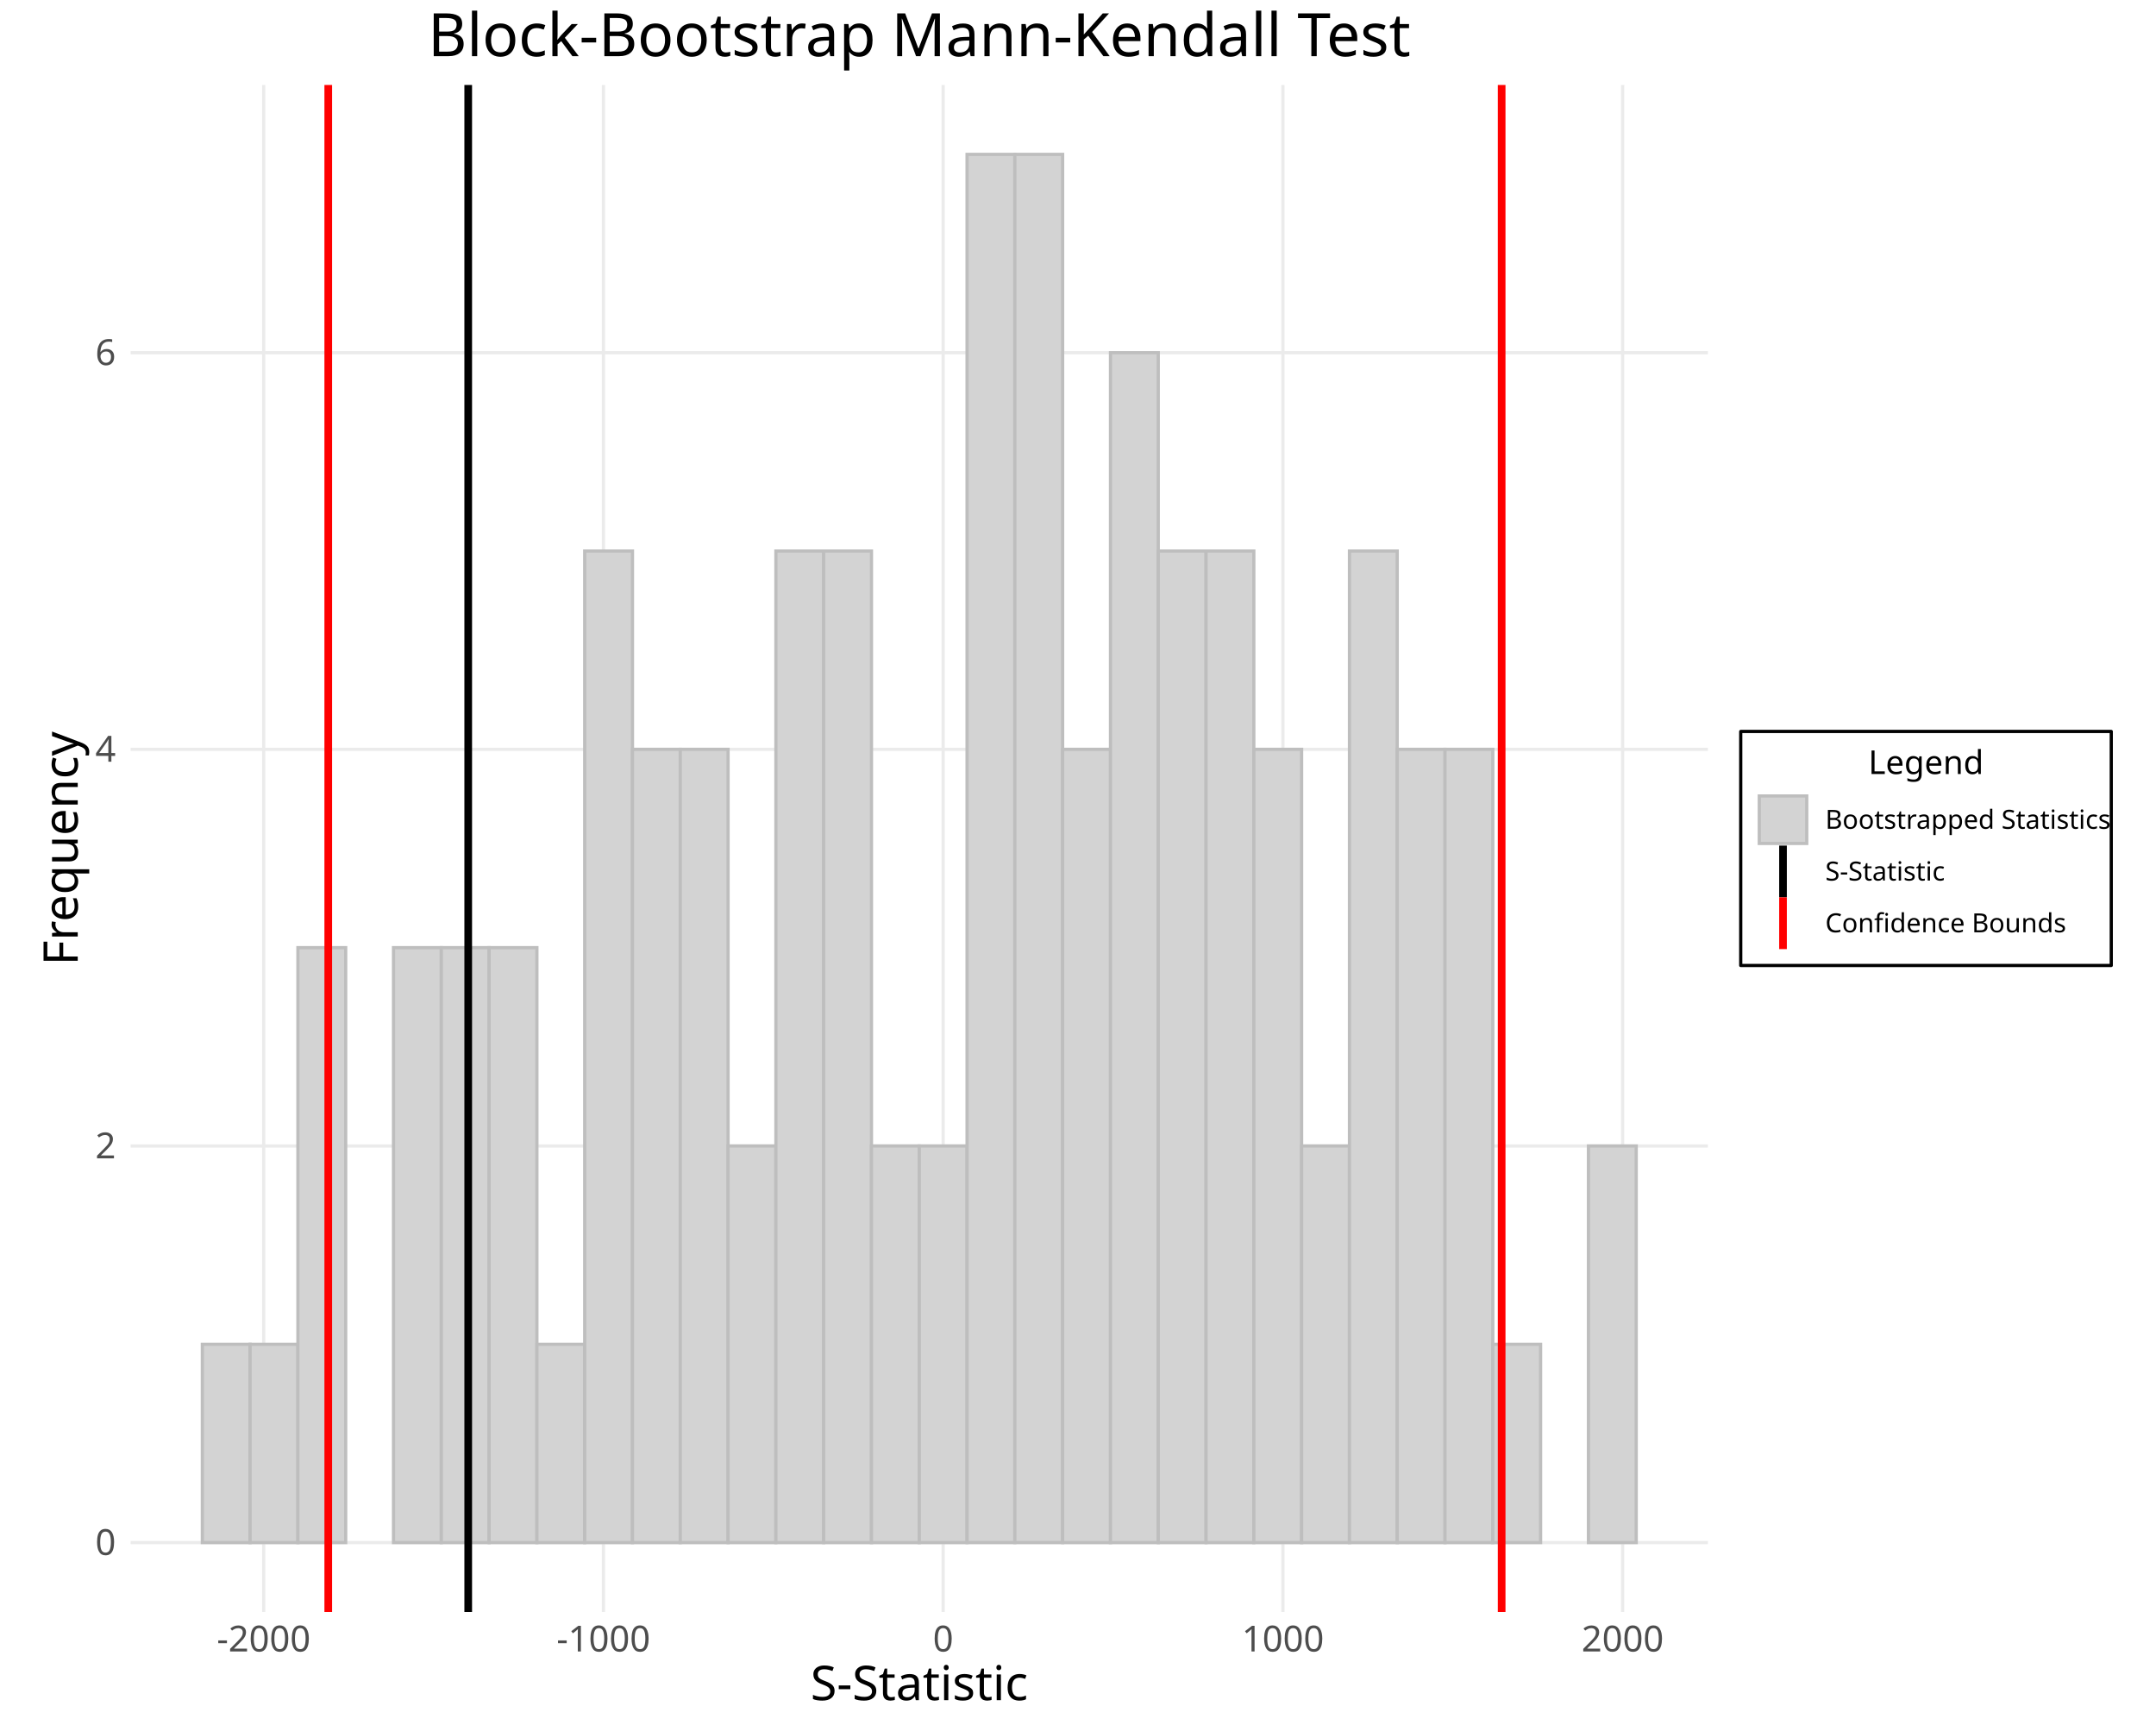
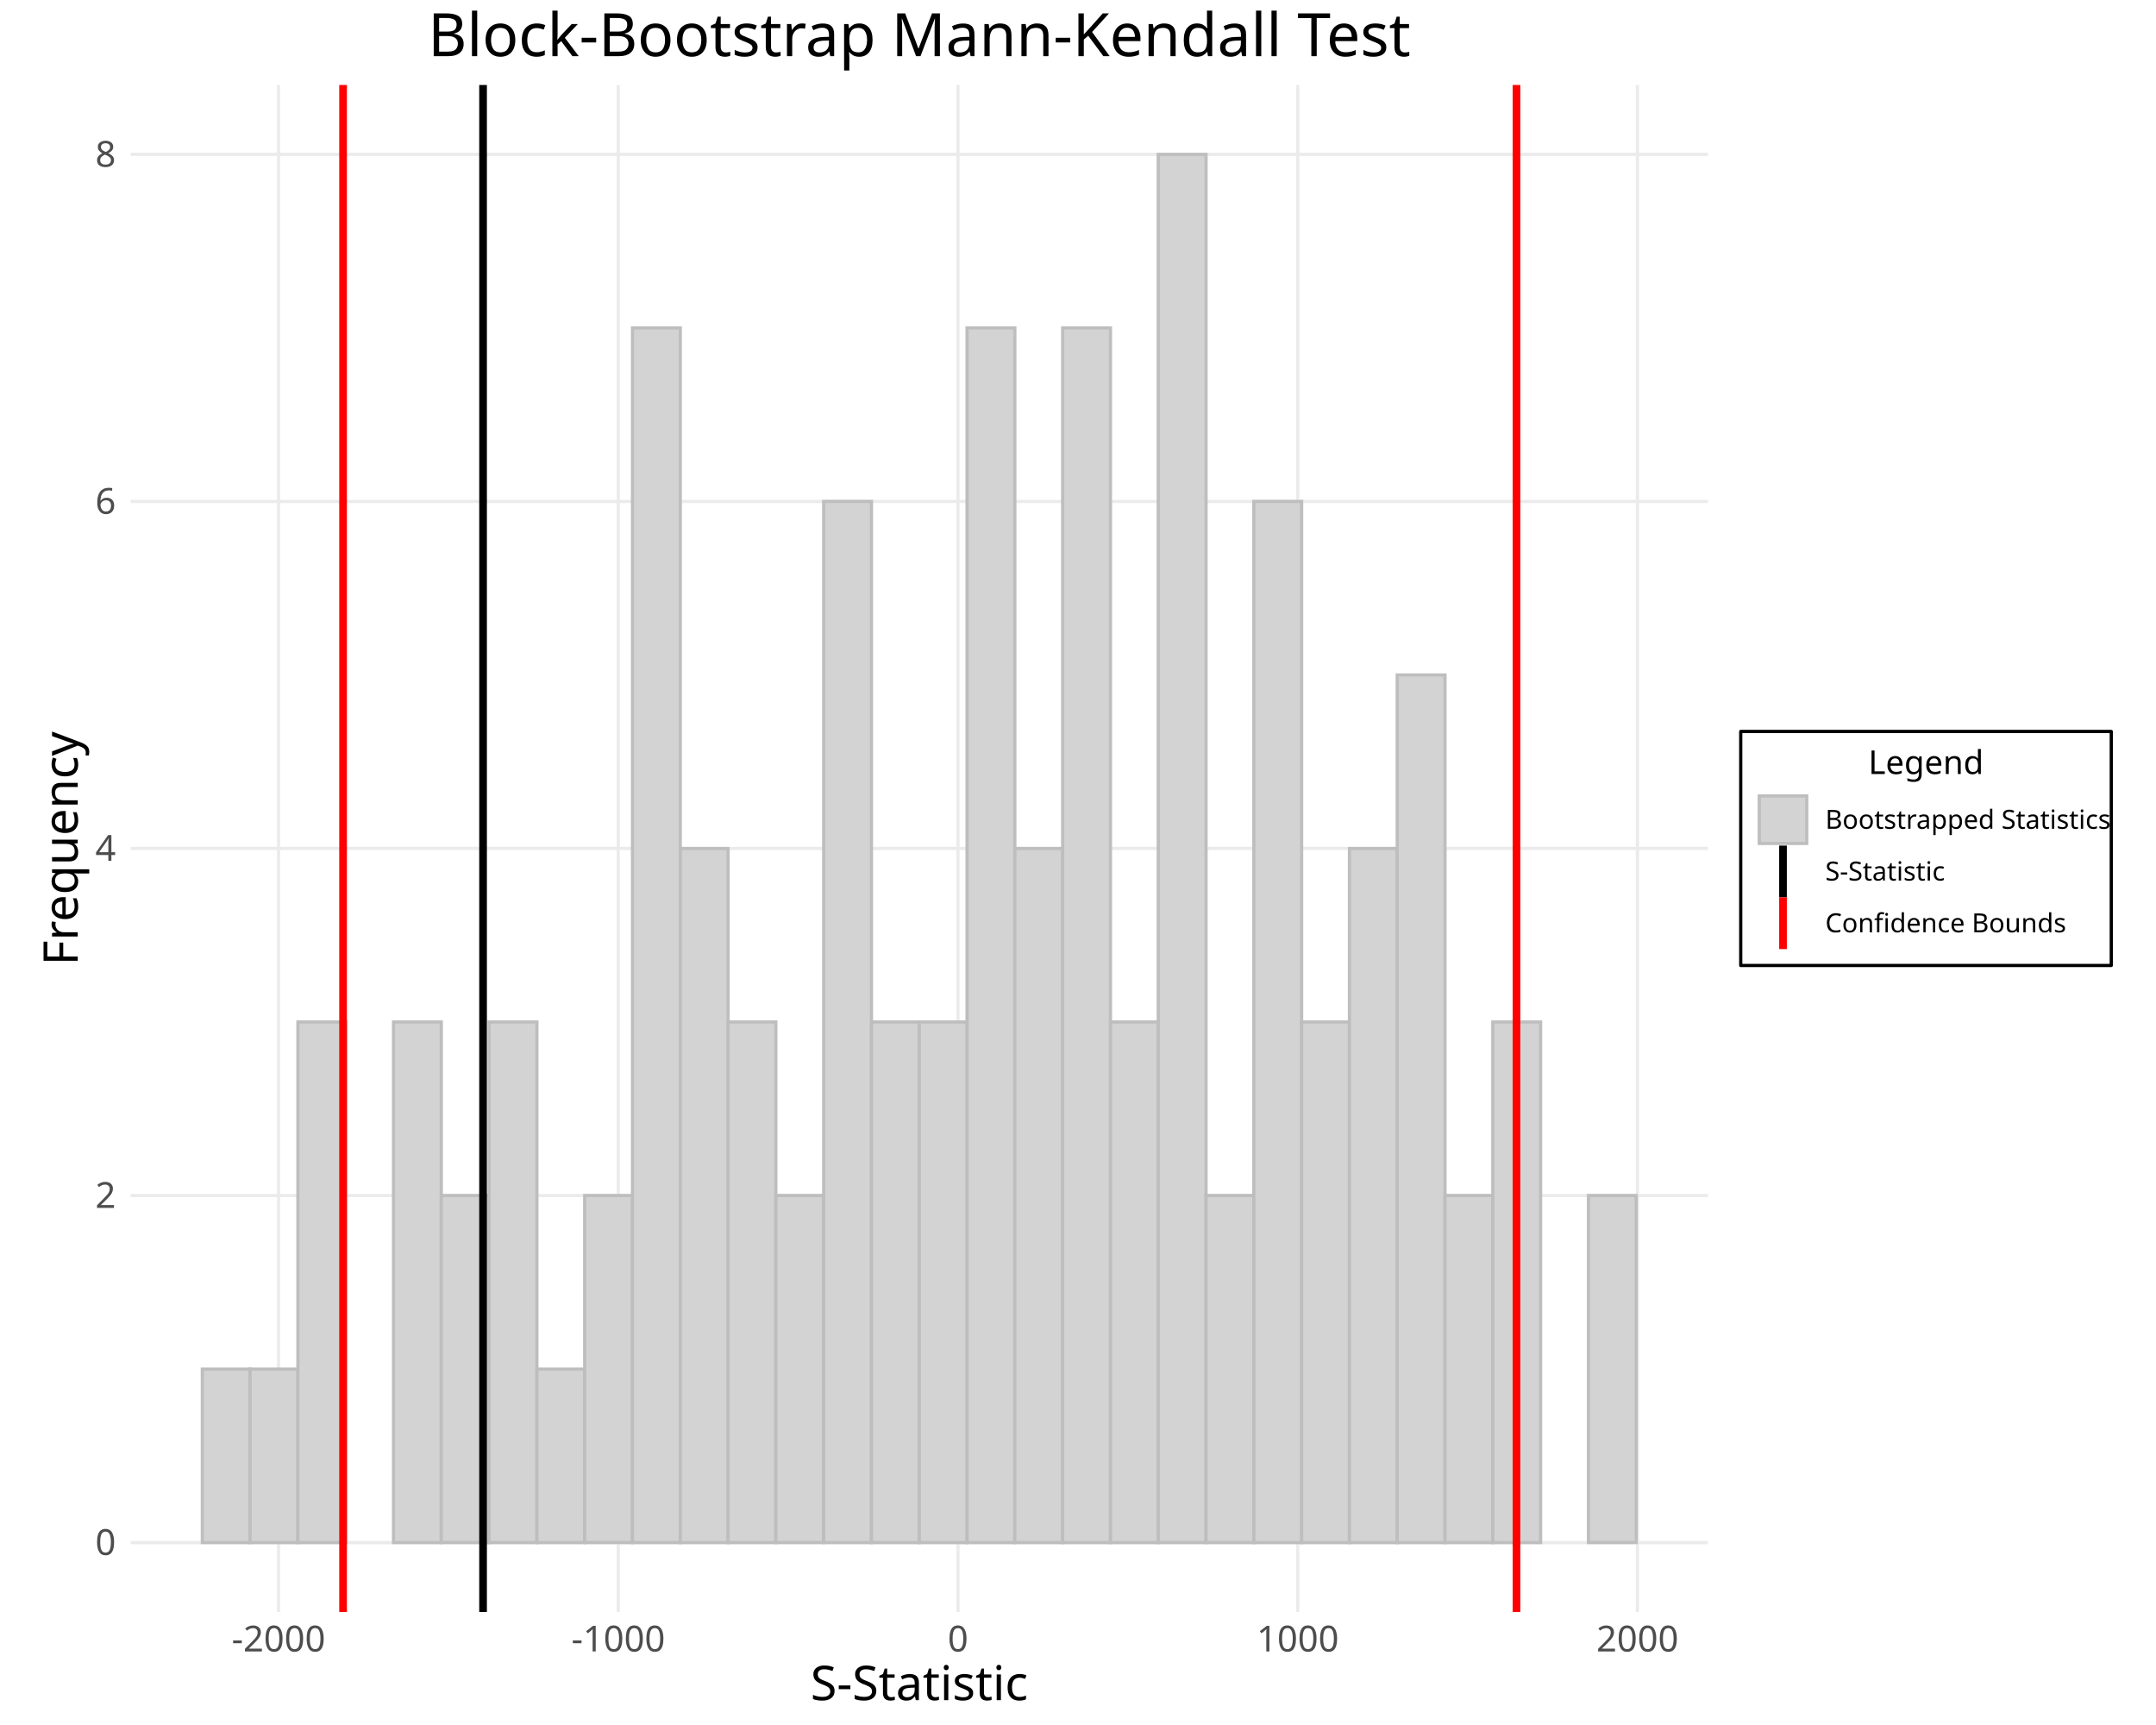
<svg xmlns="http://www.w3.org/2000/svg" class="svglite" data-engine-version="2.0" width="720.00pt" height="576.00pt" viewBox="0 0 720.00 576.00">
  <defs>
    <style type="text/css">
    .svglite line, .svglite polyline, .svglite polygon, .svglite path, .svglite rect, .svglite circle {
      fill: none;
      stroke: #000000;
      stroke-linecap: round;
      stroke-linejoin: round;
      stroke-miterlimit: 10.00;
    }
  </style>
  </defs>
  <rect width="100%" height="100%" style="stroke: none; fill: #FFFFFF;" />
  <defs>
    <clipPath id="cpMC4wMHw3MjAuMDB8MC4wMHw1NzYuMDA=">
      <rect x="0.00" y="0.00" width="720.00" height="576.00" />
    </clipPath>
  </defs>
  <g clip-path="url(#cpMC4wMHw3MjAuMDB8MC4wMHw1NzYuMDA=)">
    <rect x="0.00" y="0.00" width="720.00" height="576.00" style="stroke-width: 1.07; stroke: none; fill: #FFFFFF;" />
  </g>
  <defs>
    <clipPath id="cpNDMuNjJ8NTcwLjM2fDI4LjM4fDUzOC4yNw==">
      <rect x="43.62" y="28.38" width="526.74" height="509.89" />
    </clipPath>
  </defs>
  <g clip-path="url(#cpNDMuNjJ8NTcwLjM2fDI4LjM4fDUzOC4yNw==)">
    <polyline points="43.62,515.09 570.36,515.09 " style="stroke-width: 1.07; stroke: #EBEBEB; stroke-linecap: butt;" />
-     <polyline points="43.62,382.65 570.36,382.65 " style="stroke-width: 1.07; stroke: #EBEBEB; stroke-linecap: butt;" />
-     <polyline points="43.62,250.21 570.36,250.21 " style="stroke-width: 1.07; stroke: #EBEBEB; stroke-linecap: butt;" />
-     <polyline points="43.62,117.77 570.36,117.77 " style="stroke-width: 1.07; stroke: #EBEBEB; stroke-linecap: butt;" />
-     <polyline points="88.06,538.27 88.06,28.38 " style="stroke-width: 1.07; stroke: #EBEBEB; stroke-linecap: butt;" />
-     <polyline points="201.52,538.27 201.52,28.38 " style="stroke-width: 1.07; stroke: #EBEBEB; stroke-linecap: butt;" />
-     <polyline points="314.97,538.27 314.97,28.38 " style="stroke-width: 1.07; stroke: #EBEBEB; stroke-linecap: butt;" />
-     <polyline points="428.43,538.27 428.43,28.38 " style="stroke-width: 1.07; stroke: #EBEBEB; stroke-linecap: butt;" />
-     <polyline points="541.88,538.27 541.88,28.38 " style="stroke-width: 1.07; stroke: #EBEBEB; stroke-linecap: butt;" />
-     <rect x="67.57" y="448.87" width="15.96" height="66.22" style="stroke-width: 1.07; stroke: #BEBEBE; stroke-linecap: butt; stroke-linejoin: miter; fill: #D3D3D3;" />
-     <rect x="83.53" y="448.87" width="15.96" height="66.22" style="stroke-width: 1.07; stroke: #BEBEBE; stroke-linecap: butt; stroke-linejoin: miter; fill: #D3D3D3;" />
-     <rect x="99.49" y="316.43" width="15.96" height="198.66" style="stroke-width: 1.07; stroke: #BEBEBE; stroke-linecap: butt; stroke-linejoin: miter; fill: #D3D3D3;" />
+     <polyline points="43.62,399.20 570.36,399.20 " style="stroke-width: 1.07; stroke: #EBEBEB; stroke-linecap: butt;" />
+     <polyline points="43.62,283.32 570.36,283.32 " style="stroke-width: 1.07; stroke: #EBEBEB; stroke-linecap: butt;" />
+     <polyline points="43.62,167.44 570.36,167.44 " style="stroke-width: 1.07; stroke: #EBEBEB; stroke-linecap: butt;" />
+     <polyline points="43.62,51.55 570.36,51.55 " style="stroke-width: 1.07; stroke: #EBEBEB; stroke-linecap: butt;" />
+     <polyline points="93.02,538.27 93.02,28.38 " style="stroke-width: 1.07; stroke: #EBEBEB; stroke-linecap: butt;" />
+     <polyline points="206.47,538.27 206.47,28.38 " style="stroke-width: 1.07; stroke: #EBEBEB; stroke-linecap: butt;" />
+     <polyline points="319.92,538.27 319.92,28.38 " style="stroke-width: 1.07; stroke: #EBEBEB; stroke-linecap: butt;" />
+     <polyline points="433.38,538.27 433.38,28.38 " style="stroke-width: 1.07; stroke: #EBEBEB; stroke-linecap: butt;" />
+     <polyline points="546.83,538.27 546.83,28.38 " style="stroke-width: 1.07; stroke: #EBEBEB; stroke-linecap: butt;" />
+     <rect x="67.57" y="457.15" width="15.96" height="57.94" style="stroke-width: 1.07; stroke: #BEBEBE; stroke-linecap: butt; stroke-linejoin: miter; fill: #D3D3D3;" />
+     <rect x="83.53" y="457.15" width="15.96" height="57.94" style="stroke-width: 1.07; stroke: #BEBEBE; stroke-linecap: butt; stroke-linejoin: miter; fill: #D3D3D3;" />
+     <rect x="99.49" y="341.26" width="15.96" height="173.83" style="stroke-width: 1.07; stroke: #BEBEBE; stroke-linecap: butt; stroke-linejoin: miter; fill: #D3D3D3;" />
    <rect x="115.45" y="515.09" width="15.96" height="0.00" style="stroke-width: 1.07; stroke: #BEBEBE; stroke-linecap: butt; stroke-linejoin: miter; fill: #D3D3D3;" />
-     <rect x="131.41" y="316.43" width="15.96" height="198.66" style="stroke-width: 1.07; stroke: #BEBEBE; stroke-linecap: butt; stroke-linejoin: miter; fill: #D3D3D3;" />
-     <rect x="147.37" y="316.43" width="15.96" height="198.66" style="stroke-width: 1.07; stroke: #BEBEBE; stroke-linecap: butt; stroke-linejoin: miter; fill: #D3D3D3;" />
-     <rect x="163.34" y="316.43" width="15.96" height="198.66" style="stroke-width: 1.07; stroke: #BEBEBE; stroke-linecap: butt; stroke-linejoin: miter; fill: #D3D3D3;" />
-     <rect x="179.30" y="448.87" width="15.96" height="66.22" style="stroke-width: 1.07; stroke: #BEBEBE; stroke-linecap: butt; stroke-linejoin: miter; fill: #D3D3D3;" />
-     <rect x="195.26" y="183.99" width="15.96" height="331.10" style="stroke-width: 1.07; stroke: #BEBEBE; stroke-linecap: butt; stroke-linejoin: miter; fill: #D3D3D3;" />
-     <rect x="211.22" y="250.21" width="15.96" height="264.88" style="stroke-width: 1.07; stroke: #BEBEBE; stroke-linecap: butt; stroke-linejoin: miter; fill: #D3D3D3;" />
-     <rect x="227.18" y="250.21" width="15.96" height="264.88" style="stroke-width: 1.07; stroke: #BEBEBE; stroke-linecap: butt; stroke-linejoin: miter; fill: #D3D3D3;" />
-     <rect x="243.14" y="382.65" width="15.96" height="132.44" style="stroke-width: 1.07; stroke: #BEBEBE; stroke-linecap: butt; stroke-linejoin: miter; fill: #D3D3D3;" />
-     <rect x="259.11" y="183.99" width="15.96" height="331.10" style="stroke-width: 1.07; stroke: #BEBEBE; stroke-linecap: butt; stroke-linejoin: miter; fill: #D3D3D3;" />
-     <rect x="275.07" y="183.99" width="15.96" height="331.10" style="stroke-width: 1.07; stroke: #BEBEBE; stroke-linecap: butt; stroke-linejoin: miter; fill: #D3D3D3;" />
-     <rect x="291.03" y="382.65" width="15.96" height="132.44" style="stroke-width: 1.07; stroke: #BEBEBE; stroke-linecap: butt; stroke-linejoin: miter; fill: #D3D3D3;" />
-     <rect x="306.99" y="382.65" width="15.96" height="132.44" style="stroke-width: 1.07; stroke: #BEBEBE; stroke-linecap: butt; stroke-linejoin: miter; fill: #D3D3D3;" />
-     <rect x="322.95" y="51.55" width="15.96" height="463.53" style="stroke-width: 1.07; stroke: #BEBEBE; stroke-linecap: butt; stroke-linejoin: miter; fill: #D3D3D3;" />
-     <rect x="338.91" y="51.55" width="15.96" height="463.53" style="stroke-width: 1.07; stroke: #BEBEBE; stroke-linecap: butt; stroke-linejoin: miter; fill: #D3D3D3;" />
-     <rect x="354.88" y="250.21" width="15.96" height="264.88" style="stroke-width: 1.07; stroke: #BEBEBE; stroke-linecap: butt; stroke-linejoin: miter; fill: #D3D3D3;" />
-     <rect x="370.84" y="117.77" width="15.96" height="397.32" style="stroke-width: 1.07; stroke: #BEBEBE; stroke-linecap: butt; stroke-linejoin: miter; fill: #D3D3D3;" />
-     <rect x="386.80" y="183.99" width="15.96" height="331.10" style="stroke-width: 1.07; stroke: #BEBEBE; stroke-linecap: butt; stroke-linejoin: miter; fill: #D3D3D3;" />
-     <rect x="402.76" y="183.99" width="15.96" height="331.10" style="stroke-width: 1.07; stroke: #BEBEBE; stroke-linecap: butt; stroke-linejoin: miter; fill: #D3D3D3;" />
-     <rect x="418.72" y="250.21" width="15.96" height="264.88" style="stroke-width: 1.07; stroke: #BEBEBE; stroke-linecap: butt; stroke-linejoin: miter; fill: #D3D3D3;" />
-     <rect x="434.69" y="382.65" width="15.96" height="132.44" style="stroke-width: 1.07; stroke: #BEBEBE; stroke-linecap: butt; stroke-linejoin: miter; fill: #D3D3D3;" />
-     <rect x="450.65" y="183.99" width="15.96" height="331.10" style="stroke-width: 1.07; stroke: #BEBEBE; stroke-linecap: butt; stroke-linejoin: miter; fill: #D3D3D3;" />
-     <rect x="466.61" y="250.21" width="15.96" height="264.88" style="stroke-width: 1.07; stroke: #BEBEBE; stroke-linecap: butt; stroke-linejoin: miter; fill: #D3D3D3;" />
-     <rect x="482.57" y="250.21" width="15.96" height="264.88" style="stroke-width: 1.07; stroke: #BEBEBE; stroke-linecap: butt; stroke-linejoin: miter; fill: #D3D3D3;" />
-     <rect x="498.53" y="448.87" width="15.96" height="66.22" style="stroke-width: 1.07; stroke: #BEBEBE; stroke-linecap: butt; stroke-linejoin: miter; fill: #D3D3D3;" />
+     <rect x="131.41" y="341.26" width="15.96" height="173.83" style="stroke-width: 1.07; stroke: #BEBEBE; stroke-linecap: butt; stroke-linejoin: miter; fill: #D3D3D3;" />
+     <rect x="147.37" y="399.20" width="15.96" height="115.88" style="stroke-width: 1.07; stroke: #BEBEBE; stroke-linecap: butt; stroke-linejoin: miter; fill: #D3D3D3;" />
+     <rect x="163.34" y="341.26" width="15.96" height="173.83" style="stroke-width: 1.07; stroke: #BEBEBE; stroke-linecap: butt; stroke-linejoin: miter; fill: #D3D3D3;" />
+     <rect x="179.30" y="457.15" width="15.96" height="57.94" style="stroke-width: 1.07; stroke: #BEBEBE; stroke-linecap: butt; stroke-linejoin: miter; fill: #D3D3D3;" />
+     <rect x="195.26" y="399.20" width="15.96" height="115.88" style="stroke-width: 1.07; stroke: #BEBEBE; stroke-linecap: butt; stroke-linejoin: miter; fill: #D3D3D3;" />
+     <rect x="211.22" y="109.50" width="15.96" height="405.59" style="stroke-width: 1.07; stroke: #BEBEBE; stroke-linecap: butt; stroke-linejoin: miter; fill: #D3D3D3;" />
+     <rect x="227.18" y="283.32" width="15.96" height="231.77" style="stroke-width: 1.07; stroke: #BEBEBE; stroke-linecap: butt; stroke-linejoin: miter; fill: #D3D3D3;" />
+     <rect x="243.14" y="341.26" width="15.96" height="173.83" style="stroke-width: 1.07; stroke: #BEBEBE; stroke-linecap: butt; stroke-linejoin: miter; fill: #D3D3D3;" />
+     <rect x="259.11" y="399.20" width="15.96" height="115.88" style="stroke-width: 1.07; stroke: #BEBEBE; stroke-linecap: butt; stroke-linejoin: miter; fill: #D3D3D3;" />
+     <rect x="275.07" y="167.44" width="15.96" height="347.65" style="stroke-width: 1.07; stroke: #BEBEBE; stroke-linecap: butt; stroke-linejoin: miter; fill: #D3D3D3;" />
+     <rect x="291.03" y="341.26" width="15.96" height="173.83" style="stroke-width: 1.07; stroke: #BEBEBE; stroke-linecap: butt; stroke-linejoin: miter; fill: #D3D3D3;" />
+     <rect x="306.99" y="341.26" width="15.96" height="173.83" style="stroke-width: 1.07; stroke: #BEBEBE; stroke-linecap: butt; stroke-linejoin: miter; fill: #D3D3D3;" />
+     <rect x="322.95" y="109.50" width="15.96" height="405.59" style="stroke-width: 1.07; stroke: #BEBEBE; stroke-linecap: butt; stroke-linejoin: miter; fill: #D3D3D3;" />
+     <rect x="338.91" y="283.32" width="15.96" height="231.77" style="stroke-width: 1.07; stroke: #BEBEBE; stroke-linecap: butt; stroke-linejoin: miter; fill: #D3D3D3;" />
+     <rect x="354.88" y="109.50" width="15.96" height="405.59" style="stroke-width: 1.07; stroke: #BEBEBE; stroke-linecap: butt; stroke-linejoin: miter; fill: #D3D3D3;" />
+     <rect x="370.84" y="341.26" width="15.96" height="173.83" style="stroke-width: 1.07; stroke: #BEBEBE; stroke-linecap: butt; stroke-linejoin: miter; fill: #D3D3D3;" />
+     <rect x="386.80" y="51.55" width="15.96" height="463.53" style="stroke-width: 1.07; stroke: #BEBEBE; stroke-linecap: butt; stroke-linejoin: miter; fill: #D3D3D3;" />
+     <rect x="402.76" y="399.20" width="15.96" height="115.88" style="stroke-width: 1.07; stroke: #BEBEBE; stroke-linecap: butt; stroke-linejoin: miter; fill: #D3D3D3;" />
+     <rect x="418.72" y="167.44" width="15.96" height="347.65" style="stroke-width: 1.07; stroke: #BEBEBE; stroke-linecap: butt; stroke-linejoin: miter; fill: #D3D3D3;" />
+     <rect x="434.69" y="341.26" width="15.96" height="173.83" style="stroke-width: 1.07; stroke: #BEBEBE; stroke-linecap: butt; stroke-linejoin: miter; fill: #D3D3D3;" />
+     <rect x="450.65" y="283.32" width="15.96" height="231.77" style="stroke-width: 1.07; stroke: #BEBEBE; stroke-linecap: butt; stroke-linejoin: miter; fill: #D3D3D3;" />
+     <rect x="466.61" y="225.38" width="15.96" height="289.71" style="stroke-width: 1.07; stroke: #BEBEBE; stroke-linecap: butt; stroke-linejoin: miter; fill: #D3D3D3;" />
+     <rect x="482.57" y="399.20" width="15.96" height="115.88" style="stroke-width: 1.07; stroke: #BEBEBE; stroke-linecap: butt; stroke-linejoin: miter; fill: #D3D3D3;" />
+     <rect x="498.53" y="341.26" width="15.96" height="173.83" style="stroke-width: 1.07; stroke: #BEBEBE; stroke-linecap: butt; stroke-linejoin: miter; fill: #D3D3D3;" />
    <rect x="514.49" y="515.09" width="15.96" height="0.00" style="stroke-width: 1.07; stroke: #BEBEBE; stroke-linecap: butt; stroke-linejoin: miter; fill: #D3D3D3;" />
-     <rect x="530.46" y="382.65" width="15.96" height="132.44" style="stroke-width: 1.07; stroke: #BEBEBE; stroke-linecap: butt; stroke-linejoin: miter; fill: #D3D3D3;" />
-     <line x1="109.62" y1="538.27" x2="109.62" y2="28.38" style="stroke-width: 2.56; stroke: #FF0000; stroke-linecap: butt;" />
-     <line x1="501.48" y1="538.27" x2="501.48" y2="28.38" style="stroke-width: 2.56; stroke: #FF0000; stroke-linecap: butt;" />
-     <line x1="156.36" y1="538.27" x2="156.36" y2="28.38" style="stroke-width: 2.56; stroke-linecap: butt;" />
+     <rect x="530.46" y="399.20" width="15.96" height="115.88" style="stroke-width: 1.07; stroke: #BEBEBE; stroke-linecap: butt; stroke-linejoin: miter; fill: #D3D3D3;" />
+     <line x1="114.57" y1="538.27" x2="114.57" y2="28.38" style="stroke-width: 2.56; stroke: #FF0000; stroke-linecap: butt;" />
+     <line x1="506.43" y1="538.27" x2="506.43" y2="28.38" style="stroke-width: 2.56; stroke: #FF0000; stroke-linecap: butt;" />
+     <line x1="161.32" y1="538.27" x2="161.32" y2="28.38" style="stroke-width: 2.56; stroke-linecap: butt;" />
  </g>
  <g clip-path="url(#cpMC4wMHw3MjAuMDB8MC4wMHw1NzYuMDA=)">
    <text x="38.69" y="519.22" text-anchor="end" style="font-size: 12.00px; fill: #4D4D4D; font-family: sans;" textLength="6.67px" lengthAdjust="spacingAndGlyphs">0</text>
-     <text x="38.69" y="386.78" text-anchor="end" style="font-size: 12.00px; fill: #4D4D4D; font-family: sans;" textLength="6.67px" lengthAdjust="spacingAndGlyphs">2</text>
-     <text x="38.69" y="254.34" text-anchor="end" style="font-size: 12.00px; fill: #4D4D4D; font-family: sans;" textLength="6.67px" lengthAdjust="spacingAndGlyphs">4</text>
-     <text x="38.69" y="121.90" text-anchor="end" style="font-size: 12.00px; fill: #4D4D4D; font-family: sans;" textLength="6.67px" lengthAdjust="spacingAndGlyphs">6</text>
-     <text x="88.06" y="551.45" text-anchor="middle" style="font-size: 12.00px; fill: #4D4D4D; font-family: sans;" textLength="30.69px" lengthAdjust="spacingAndGlyphs">-2000</text>
-     <text x="201.52" y="551.45" text-anchor="middle" style="font-size: 12.00px; fill: #4D4D4D; font-family: sans;" textLength="30.69px" lengthAdjust="spacingAndGlyphs">-1000</text>
-     <text x="314.97" y="551.45" text-anchor="middle" style="font-size: 12.00px; fill: #4D4D4D; font-family: sans;" textLength="6.67px" lengthAdjust="spacingAndGlyphs">0</text>
-     <text x="428.43" y="551.45" text-anchor="middle" style="font-size: 12.00px; fill: #4D4D4D; font-family: sans;" textLength="26.70px" lengthAdjust="spacingAndGlyphs">1000</text>
-     <text x="541.88" y="551.45" text-anchor="middle" style="font-size: 12.00px; fill: #4D4D4D; font-family: sans;" textLength="26.70px" lengthAdjust="spacingAndGlyphs">2000</text>
+     <text x="38.69" y="403.33" text-anchor="end" style="font-size: 12.00px; fill: #4D4D4D; font-family: sans;" textLength="6.67px" lengthAdjust="spacingAndGlyphs">2</text>
+     <text x="38.69" y="287.45" text-anchor="end" style="font-size: 12.00px; fill: #4D4D4D; font-family: sans;" textLength="6.67px" lengthAdjust="spacingAndGlyphs">4</text>
+     <text x="38.69" y="171.57" text-anchor="end" style="font-size: 12.00px; fill: #4D4D4D; font-family: sans;" textLength="6.67px" lengthAdjust="spacingAndGlyphs">6</text>
+     <text x="38.69" y="55.68" text-anchor="end" style="font-size: 12.00px; fill: #4D4D4D; font-family: sans;" textLength="6.67px" lengthAdjust="spacingAndGlyphs">8</text>
+     <text x="93.02" y="551.45" text-anchor="middle" style="font-size: 12.00px; fill: #4D4D4D; font-family: sans;" textLength="30.69px" lengthAdjust="spacingAndGlyphs">-2000</text>
+     <text x="206.47" y="551.45" text-anchor="middle" style="font-size: 12.00px; fill: #4D4D4D; font-family: sans;" textLength="30.69px" lengthAdjust="spacingAndGlyphs">-1000</text>
+     <text x="319.92" y="551.45" text-anchor="middle" style="font-size: 12.00px; fill: #4D4D4D; font-family: sans;" textLength="6.67px" lengthAdjust="spacingAndGlyphs">0</text>
+     <text x="433.38" y="551.45" text-anchor="middle" style="font-size: 12.00px; fill: #4D4D4D; font-family: sans;" textLength="26.70px" lengthAdjust="spacingAndGlyphs">1000</text>
+     <text x="546.83" y="551.45" text-anchor="middle" style="font-size: 12.00px; fill: #4D4D4D; font-family: sans;" textLength="26.70px" lengthAdjust="spacingAndGlyphs">2000</text>
    <text x="306.99" y="567.70" text-anchor="middle" style="font-size: 16.00px; font-family: sans;" textLength="72.03px" lengthAdjust="spacingAndGlyphs">S-Statistic</text>
    <text transform="translate(25.96,283.32) rotate(-90)" text-anchor="middle" style="font-size: 16.00px; font-family: sans;" textLength="75.61px" lengthAdjust="spacingAndGlyphs">Frequency</text>
    <rect x="581.32" y="244.25" width="123.74" height="78.13" style="stroke-width: 0.75; fill: #FFFFFF;" />
    <rect x="581.32" y="244.25" width="123.74" height="78.13" style="stroke-width: 1.07; fill: #FFFFFF;" />
    <text x="643.19" y="258.45" text-anchor="middle" style="font-size: 11.00px; font-family: sans;" textLength="36.71px" lengthAdjust="spacingAndGlyphs">Legend</text>
    <rect x="587.51" y="265.78" width="15.86" height="15.86" style="stroke-width: 1.07; stroke: #BEBEBE; stroke-linecap: butt; stroke-linejoin: miter; fill: #D3D3D3;" />
    <line x1="595.44" y1="299.63" x2="595.44" y2="282.35" style="stroke-width: 2.56; stroke-linecap: butt;" />
    <line x1="595.44" y1="316.91" x2="595.44" y2="299.63" style="stroke-width: 2.56; stroke: #FF0000; stroke-linecap: butt;" />
    <text x="609.56" y="276.74" style="font-size: 8.80px; font-family: sans;" textLength="90.02px" lengthAdjust="spacingAndGlyphs">Bootstrapped Statistics</text>
    <text x="609.56" y="294.02" style="font-size: 8.80px; font-family: sans;" textLength="39.62px" lengthAdjust="spacingAndGlyphs">S-Statistic</text>
    <text x="609.56" y="311.30" style="font-size: 8.80px; font-family: sans;" textLength="76.82px" lengthAdjust="spacingAndGlyphs">Confidence Bounds</text>
    <text x="306.99" y="18.75" text-anchor="middle" style="font-size: 20.00px; font-family: sans;" textLength="314.64px" lengthAdjust="spacingAndGlyphs">Block-Bootstrap Mann-Kendall Test</text>
  </g>
</svg>
